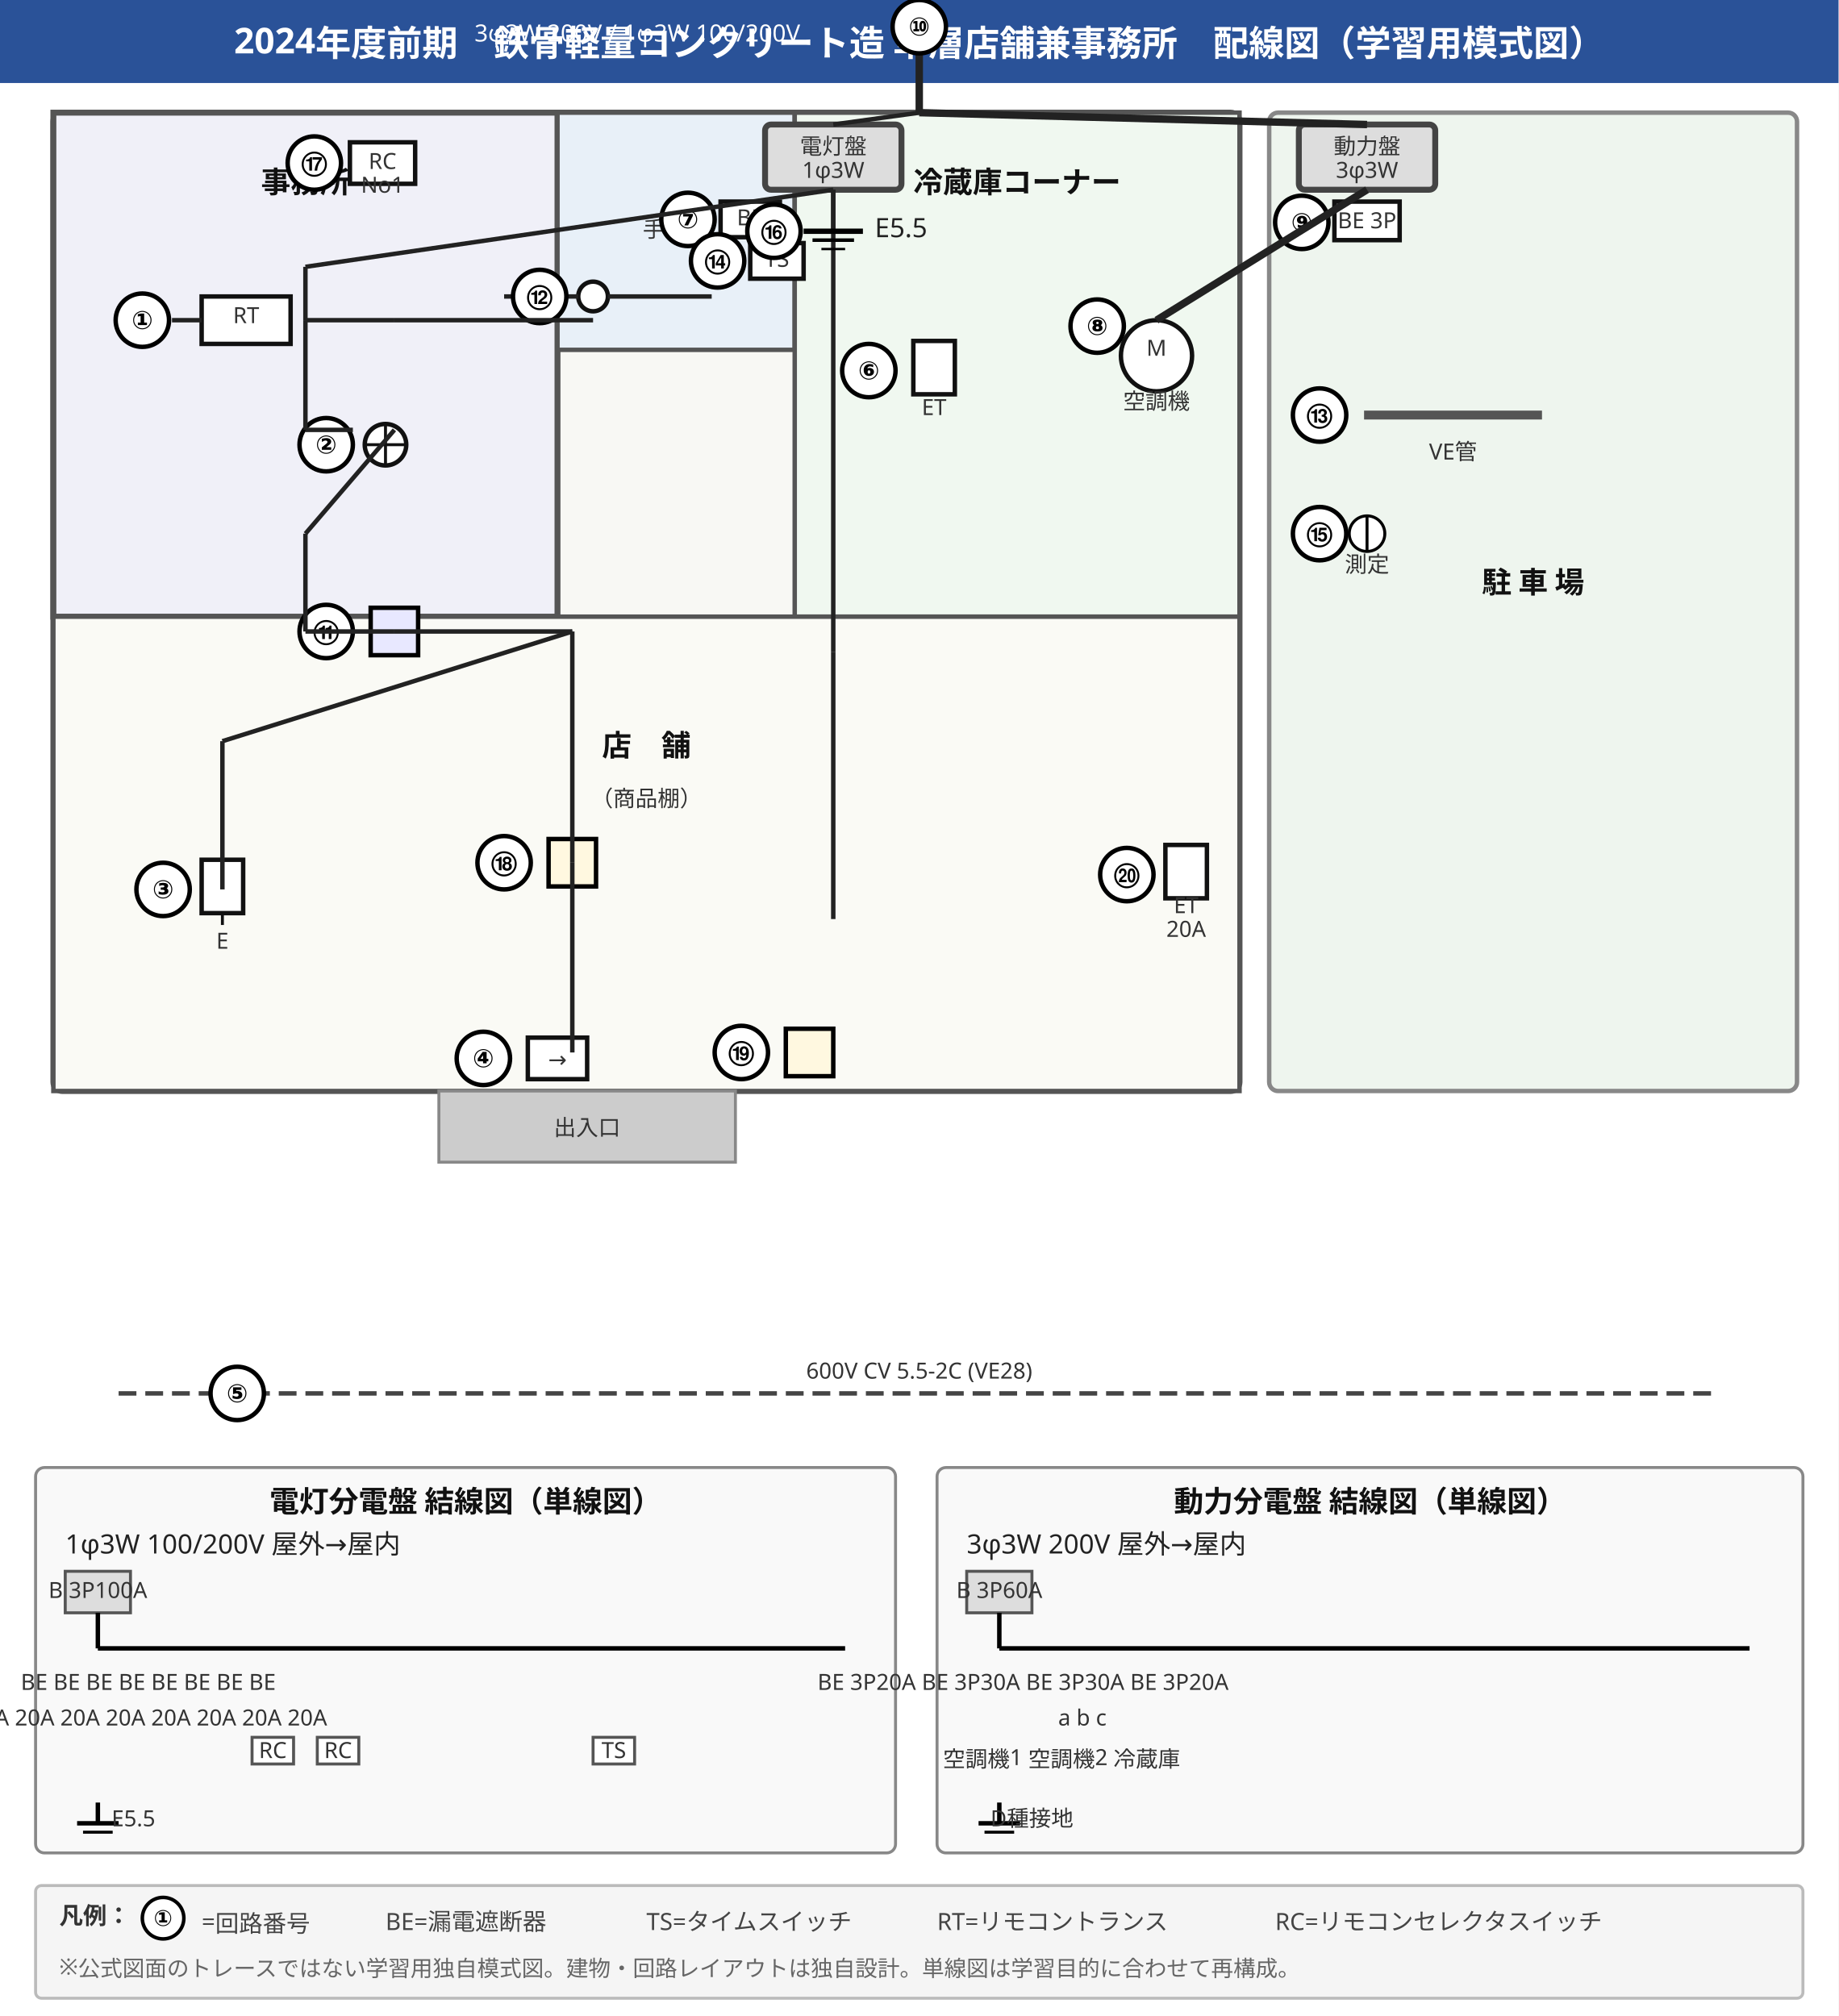
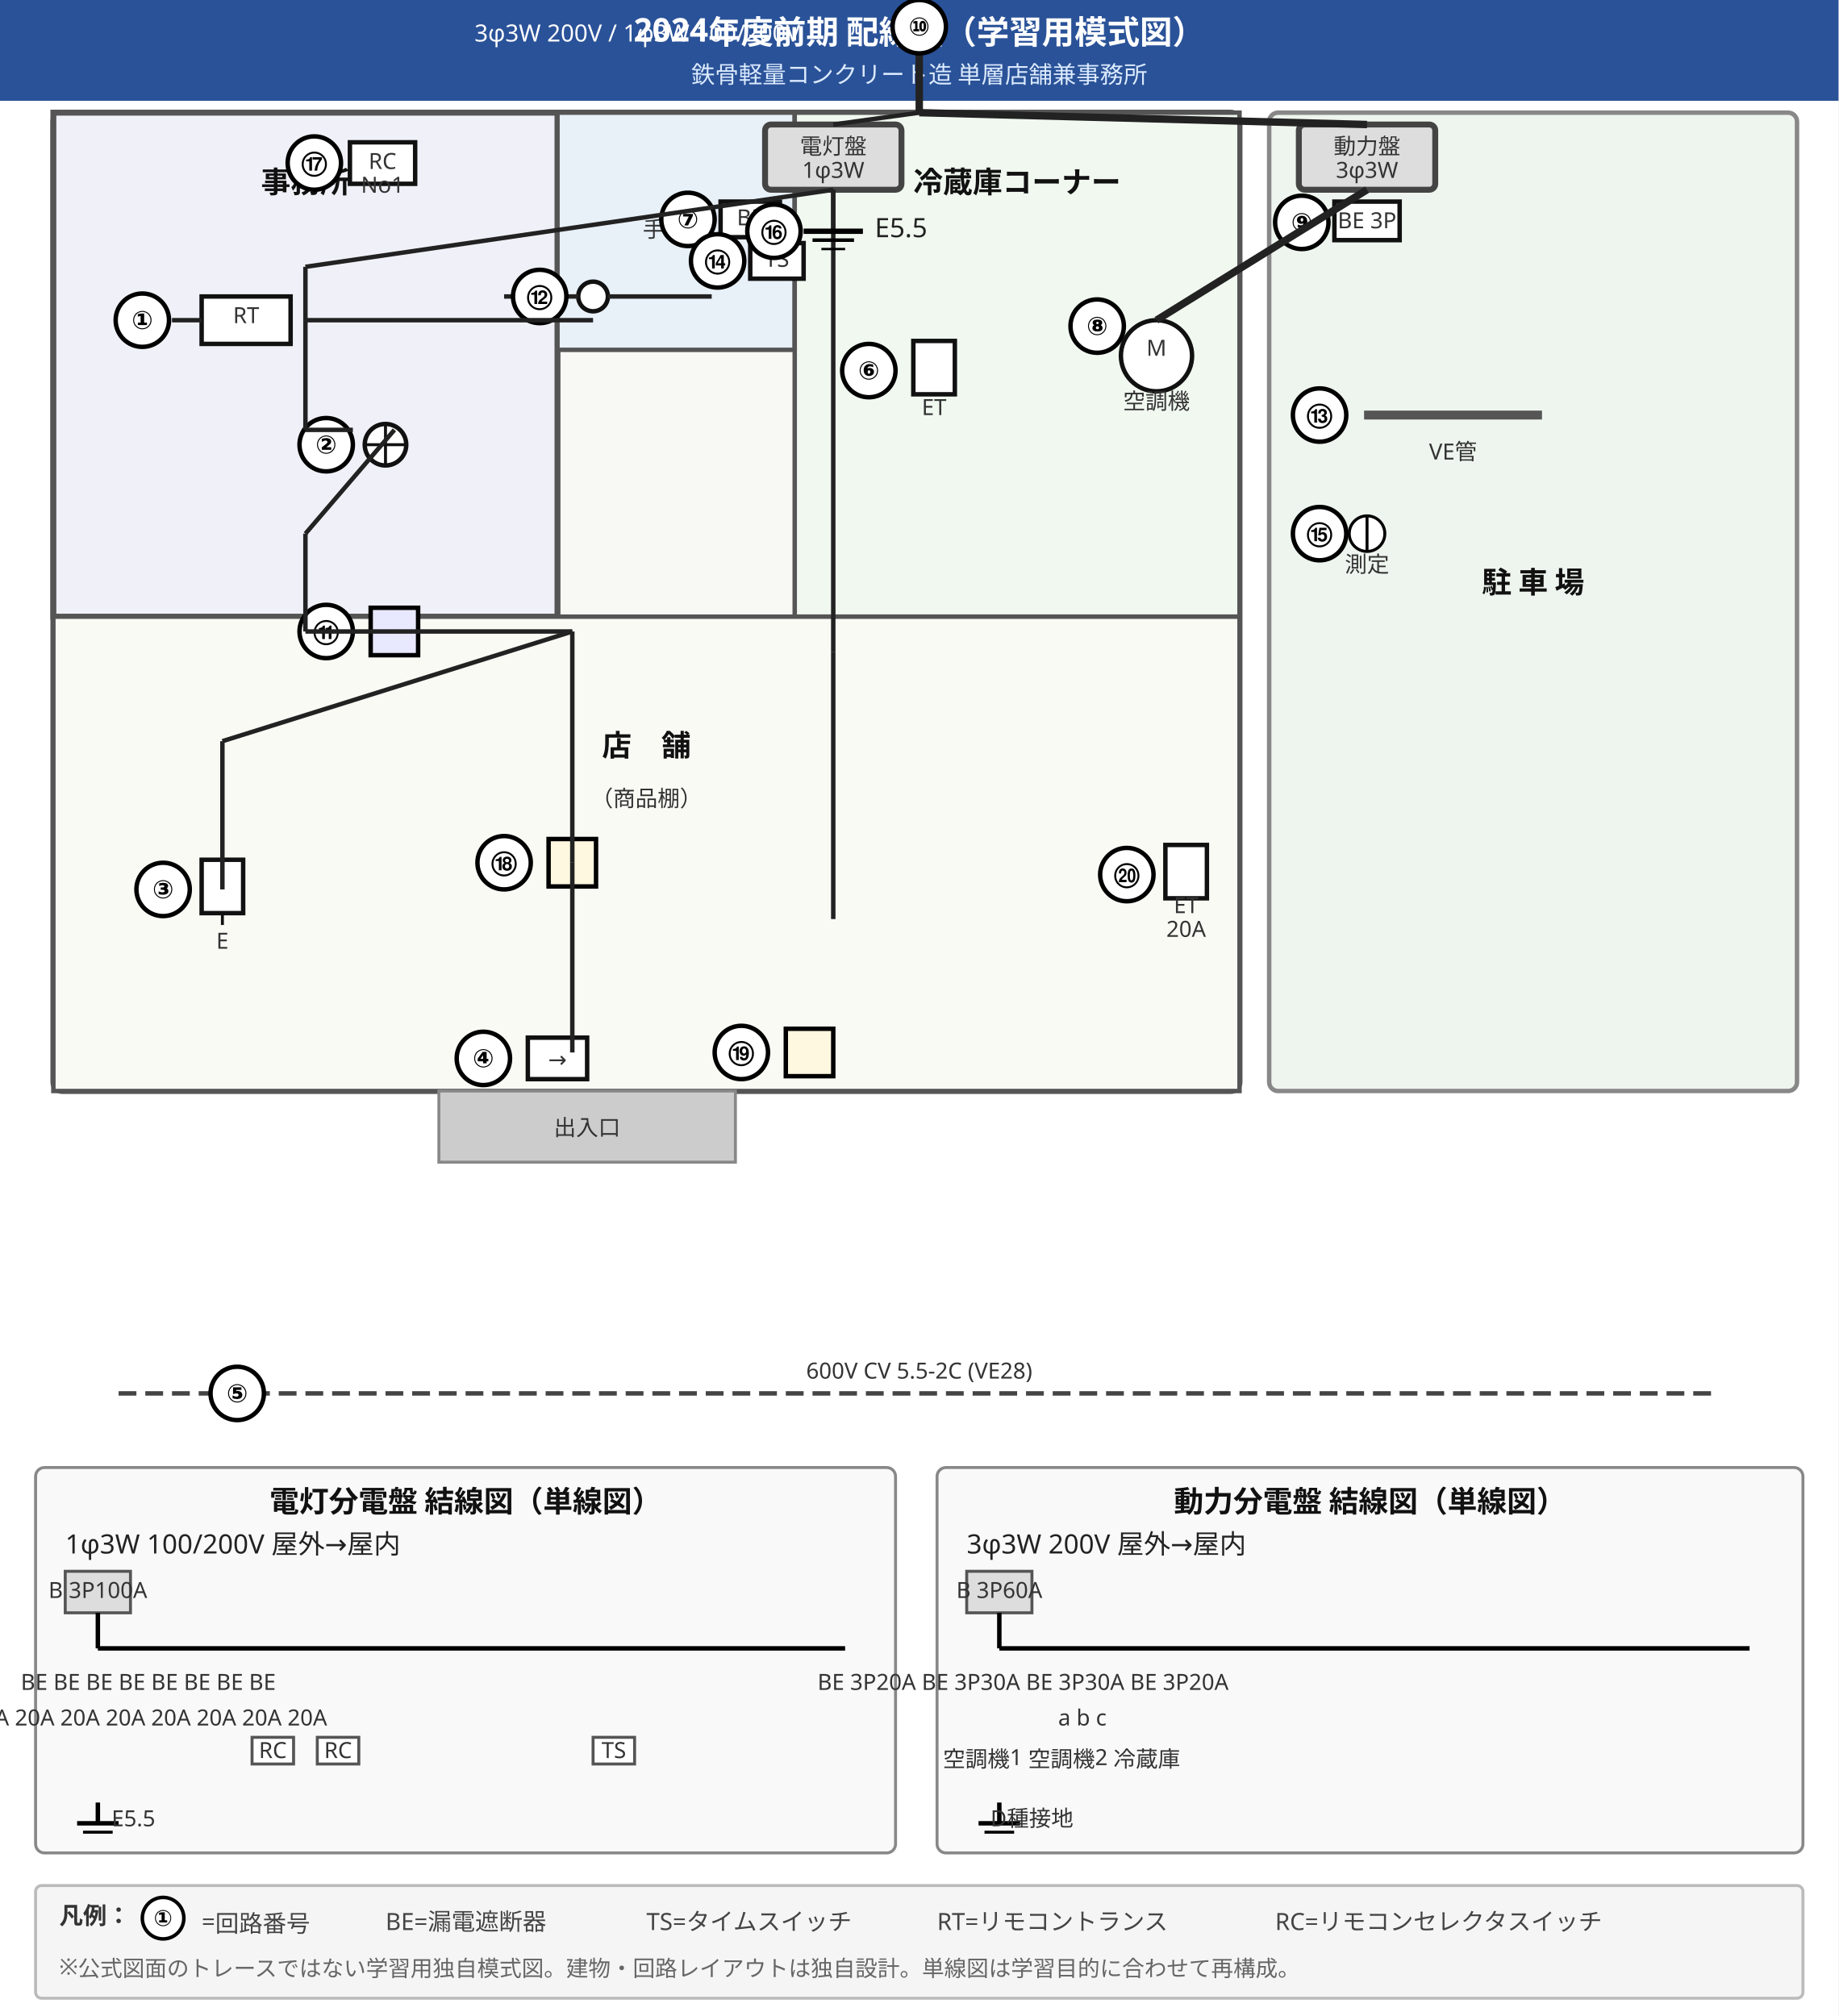
<svg xmlns="http://www.w3.org/2000/svg" viewBox="0 0 620 680" width="620" height="680">
  <style>
    text { font-family: sans-serif; }
    .room { fill: #f8f8f4; stroke: #555; stroke-width: 2; }
    .outdoor { fill: #eef5ee; stroke: #888; stroke-width: 1.5; }
    .panel { fill: #ddd; stroke: #444; stroke-width: 2; }
    .wire { stroke: #222; stroke-width: 1.5; fill: none; }
    .wire2 { stroke: #222; stroke-width: 2.5; fill: none; }
    .dash { stroke: #444; stroke-width: 1.5; fill: none; stroke-dasharray: 6,3; }
    .sym { fill: white; stroke: #111; stroke-width: 1.5; }
    .nc { fill: white; stroke: #000; stroke-width: 1.5; }
    .nt { font-size: 8.5px; font-weight: bold; fill: #000; text-anchor: middle; dominant-baseline: central; }
    .rt { font-size: 9px; fill: #222; }
    .rb { font-size: 10px; font-weight: bold; fill: #111; text-anchor: middle; }
    .rs { font-size: 8px; fill: #444; }
    .rc { font-size: 7.5px; fill: #333; text-anchor: middle; }
  </style>
  <rect x="0" y="0" width="620" height="680" fill="#fff" />
-   <rect x="0" y="0" width="620" height="28" fill="#2a5298" />
-   <text x="310" y="18" text-anchor="middle" font-size="12" font-weight="bold" fill="white">2024年度前期　鉄骨軽量コンクリート造 単層店舗兼事務所　配線図（学習用模式図）</text>
+   <rect x="0" y="0" width="620" height="34" fill="#2a5298" />
+   <text x="310" y="14" text-anchor="middle" font-size="11" font-weight="bold" fill="white">2024年度前期 配線図（学習用模式図）</text>
+   <text x="310" y="28" text-anchor="middle" font-size="8" fill="#dbeafe">鉄骨軽量コンクリート造 単層店舗兼事務所</text>
  <rect x="18" y="38" width="400" height="330" class="room" rx="3" />
  <rect x="18" y="38" width="170" height="170" fill="#f0f0f8" stroke="#555" stroke-width="2" />
  <text x="103" y="65" class="rb">事務所</text>
  <rect x="188" y="38" width="80" height="80" fill="#e8f0f8" stroke="#555" stroke-width="1.5" />
  <text x="228" y="80" class="rc" font-size="9px">手洗い</text>
  <rect x="268" y="38" width="150" height="170" fill="#f0f8f0" stroke="#555" stroke-width="1.5" />
  <text x="343" y="65" class="rb" font-size="9px">冷蔵庫コーナー</text>
  <rect x="18" y="208" width="400" height="160" fill="#fafaf5" stroke="#555" stroke-width="1.5" />
  <text x="218" y="255" class="rb">店　舗</text>
  <text x="218" y="272" class="rc" font-size="9px">（商品棚）</text>
  <rect x="148" y="368" width="100" height="24" fill="#ccc" stroke="#888" stroke-width="1" />
  <text x="198" y="383" class="rc" font-size="9px" fill="#333">出入口</text>
  <rect x="428" y="38" width="178" height="330" class="outdoor" rx="3" />
  <text x="517" y="200" class="rb" fill="#444">駐 車 場</text>
  <line x1="310" y1="0" x2="310" y2="38" class="wire2" />
  <text x="160" y="14" font-size="8px" fill="white">3φ3W 200V / 1φ3W 100/200V</text>
  <circle cx="310" cy="9" r="9" class="nc" />
  <text x="310" y="9" class="nt">⑩</text>
  <rect x="258" y="42" width="46" height="22" class="panel" rx="2" />
  <text x="281" y="52" class="rc" font-size="8px">電灯盤</text>
  <text x="281" y="60" class="rc" font-size="7px">1φ3W</text>
  <rect x="438" y="42" width="46" height="22" class="panel" rx="2" />
  <text x="461" y="52" class="rc" font-size="8px">動力盤</text>
  <text x="461" y="60" class="rc" font-size="7px">3φ3W</text>
  <line x1="310" y1="38" x2="281" y2="42" class="wire" />
  <line x1="310" y1="38" x2="461" y2="42" class="wire2" />
  <rect x="68" y="100" width="30" height="16" class="sym" />
  <text x="83" y="109" class="rc" font-size="8px">RT</text>
  <line x1="68" y1="108" x2="58" y2="108" class="wire" />
  <circle cx="48" cy="108" r="9" class="nc" />
  <text x="48" y="108" class="nt">①</text>
  <circle cx="130" cy="150" r="7" class="sym" />
  <line x1="123" y1="150" x2="137" y2="150" stroke="#111" stroke-width="1" />
  <line x1="130" y1="143" x2="130" y2="157" stroke="#111" stroke-width="1" />
  <circle cx="110" cy="150" r="9" class="nc" />
  <text x="110" y="150" class="nt">②</text>
  <rect x="68" y="290" width="14" height="18" class="sym" />
  <line x1="75" y1="308" x2="75" y2="312" stroke="#111" stroke-width="1" />
  <text x="75" y="320" class="rc" font-size="7.5px">E</text>
  <circle cx="55" cy="300" r="9" class="nc" />
  <text x="55" y="300" class="nt">③</text>
  <rect x="178" y="350" width="20" height="14" class="sym" />
  <text x="188" y="360" class="rc" font-size="8px" text-anchor="middle">→</text>
  <circle cx="163" cy="357" r="9" class="nc" />
  <text x="163" y="357" class="nt">④</text>
  <line x1="40" y1="470" x2="580" y2="470" class="dash" />
  <text x="310" y="465" class="rc" font-size="8px" text-anchor="middle">600V CV 5.5-2C (VE28)</text>
  <circle cx="80" cy="470" r="9" class="nc" />
  <text x="80" y="470" class="nt">⑤</text>
  <rect x="308" y="115" width="14" height="18" class="sym" />
  <text x="315" y="140" class="rc" font-size="7.5px">ET</text>
  <circle cx="293" cy="125" r="9" class="nc" />
  <text x="293" y="125" class="nt">⑥</text>
  <rect x="243" y="68" width="20" height="12" class="sym" />
  <text x="253" y="76" class="rc" font-size="7.5px">BE</text>
  <circle cx="232" cy="74" r="9" class="nc" />
  <text x="232" y="74" class="nt">⑦</text>
  <circle cx="390" cy="120" r="12" class="sym" />
  <text x="390" y="120" class="rc" font-size="9px" text-anchor="middle">M</text>
  <text x="390" y="138" class="rc" font-size="7.5px" text-anchor="middle">空調機</text>
  <circle cx="370" cy="110" r="9" class="nc" />
  <text x="370" y="110" class="nt">⑧</text>
  <rect x="450" y="68" width="22" height="13" class="sym" />
  <text x="461" y="77" class="rc" font-size="7px">BE 3P</text>
  <circle cx="439" cy="75" r="9" class="nc" />
  <text x="439" y="75" class="nt">⑨</text>
  <line x1="281" y1="64" x2="103" y2="90" class="wire" />
  <line x1="281" y1="64" x2="281" y2="220" class="wire" />
  <line x1="461" y1="64" x2="390" y2="108" class="wire2" />
  <rect x="125" y="205" width="16" height="16" fill="#e8e8ff" stroke="#000" stroke-width="1.5" />
  <circle cx="110" cy="213" r="9" class="nc" />
  <text x="110" y="213" class="nt">⑪</text>
  <circle cx="200" cy="100" r="5" class="sym" />
  <line x1="170" y1="100" x2="195" y2="100" class="wire" />
  <line x1="205" y1="100" x2="240" y2="100" class="wire" />
  <circle cx="182" cy="100" r="9" class="nc" />
  <text x="182" y="100" class="nt">⑫</text>
  <line x1="460" y1="140" x2="520" y2="140" stroke="#555" stroke-width="3" />
  <text x="490" y="155" class="rc" font-size="7.5px" text-anchor="middle">VE管</text>
  <circle cx="445" cy="140" r="9" class="nc" />
  <text x="445" y="140" class="nt">⑬</text>
  <rect x="253" y="82" width="18" height="12" class="sym" />
  <text x="262" y="90" class="rc" font-size="7.5px">TS</text>
  <circle cx="242" cy="88" r="9" class="nc" />
  <text x="242" y="88" class="nt">⑭</text>
  <circle cx="461" cy="180" r="6" fill="white" stroke="#000" stroke-width="1" />
  <line x1="461" y1="174" x2="461" y2="186" stroke="#000" stroke-width="1" />
  <text x="461" y="193" class="rc" font-size="7.5px" text-anchor="middle">測定</text>
  <circle cx="445" cy="180" r="9" class="nc" />
  <text x="445" y="180" class="nt">⑮</text>
  <line x1="281" y1="64" x2="281" y2="78" class="wire" />
  <line x1="271" y1="78" x2="291" y2="78" stroke="#000" stroke-width="1.8" />
  <line x1="274" y1="81" x2="288" y2="81" stroke="#000" stroke-width="1.2" />
  <line x1="277" y1="84" x2="285" y2="84" stroke="#000" stroke-width="0.8" />
  <text x="295" y="80" class="rt" font-size="7.5px">E5.5</text>
  <circle cx="261" cy="78" r="9" class="nc" />
  <text x="261" y="78" class="nt">⑯</text>
  <rect x="118" y="48" width="22" height="14" class="sym" />
  <text x="129" y="57" class="rc" font-size="7.5px">RC</text>
  <text x="129" y="65" class="rc" font-size="7px">No1</text>
  <circle cx="106" cy="55" r="9" class="nc" />
  <text x="106" y="55" class="nt">⑰</text>
  <rect x="185" y="283" width="16" height="16" fill="#fff8e0" stroke="#000" stroke-width="1.5" />
  <circle cx="170" cy="291" r="9" class="nc" />
  <text x="170" y="291" class="nt">⑱</text>
  <rect x="265" y="347" width="16" height="16" fill="#fff8e0" stroke="#000" stroke-width="1.5" />
  <circle cx="250" cy="355" r="9" class="nc" />
  <text x="250" y="355" class="nt">⑲</text>
  <rect x="393" y="285" width="14" height="18" class="sym" />
  <text x="400" y="308" class="rc" font-size="7.5px">ET</text>
  <text x="400" y="316" class="rc" font-size="7px">20A</text>
  <circle cx="380" cy="295" r="9" class="nc" />
  <text x="380" y="295" class="nt">⑳</text>
  <line x1="103" y1="90" x2="103" y2="108" class="wire" />
  <line x1="133" y1="108" x2="200" y2="108" class="wire" />
  <line x1="103" y1="108" x2="133" y2="108" class="wire" />
  <line x1="103" y1="108" x2="103" y2="145" class="wire" />
  <line x1="103" y1="145" x2="119" y2="145" class="wire" />
  <line x1="133" y1="145" x2="103" y2="180" class="wire" />
  <line x1="103" y1="180" x2="103" y2="213" class="wire" />
  <line x1="103" y1="213" x2="133" y2="213" class="wire" />
  <line x1="133" y1="213" x2="193" y2="213" class="wire" />
  <line x1="193" y1="213" x2="193" y2="291" class="wire" />
  <line x1="193" y1="291" x2="193" y2="355" class="wire" />
  <line x1="193" y1="291" x2="193" y2="291" class="wire" />
  <line x1="281" y1="220" x2="281" y2="310" class="wire" />
  <line x1="75" y1="300" x2="75" y2="250" class="wire" />
  <line x1="75" y1="250" x2="193" y2="213" class="wire" />
  <rect x="12" y="495" width="290" height="130" fill="#f9f9f9" stroke="#888" stroke-width="1" rx="3" />
  <text x="157" y="510" class="rb" font-size="9px">電灯分電盤 結線図（単線図）</text>
  <text x="22" y="524" class="rt" font-size="8px">1φ3W 100/200V 屋外→屋内</text>
  <rect x="22" y="530" width="22" height="14" fill="#ddd" stroke="#555" stroke-width="1" />
  <text x="33" y="539" class="rc" font-size="7px">B 3P100A</text>
  <line x1="33" y1="544" x2="33" y2="556" stroke="#000" stroke-width="1.5" />
  <line x1="33" y1="556" x2="285" y2="556" stroke="#000" stroke-width="1.5" />
  <text x="50" y="570" class="rc" font-size="7.5px">BE BE BE BE BE BE BE BE</text>
  <text x="50" y="582" class="rc" font-size="7px">30A 20A 20A 20A 20A 20A 20A 20A</text>
  <rect x="200" y="586" width="14" height="9" fill="white" stroke="#555" stroke-width="1" />
  <text x="207" y="593" class="rc" font-size="6.5px">TS</text>
  <rect x="85" y="586" width="14" height="9" fill="white" stroke="#555" stroke-width="1" />
  <text x="92" y="593" class="rc" font-size="6.5px">RC</text>
  <rect x="107" y="586" width="14" height="9" fill="white" stroke="#555" stroke-width="1" />
  <text x="114" y="593" class="rc" font-size="6.5px">RC</text>
  <line x1="33" y1="608" x2="33" y2="615" stroke="#000" stroke-width="1.5" />
  <line x1="26" y1="615" x2="40" y2="615" stroke="#000" stroke-width="1.5" />
  <line x1="28" y1="618" x2="38" y2="618" stroke="#000" stroke-width="1" />
  <text x="45" y="616" class="rc" font-size="7px">E5.5</text>
  <rect x="316" y="495" width="292" height="130" fill="#f9f9f9" stroke="#888" stroke-width="1" rx="3" />
  <text x="462" y="510" class="rb" font-size="9px">動力分電盤 結線図（単線図）</text>
  <text x="326" y="524" class="rt" font-size="8px">3φ3W 200V 屋外→屋内</text>
  <rect x="326" y="530" width="22" height="14" fill="#ddd" stroke="#555" stroke-width="1" />
  <text x="337" y="539" class="rc" font-size="7px">B 3P60A</text>
  <line x1="337" y1="544" x2="337" y2="556" stroke="#000" stroke-width="1.5" />
  <line x1="337" y1="556" x2="590" y2="556" stroke="#000" stroke-width="1.5" />
  <text x="345" y="570" class="rc" font-size="7.5px">BE 3P20A  BE 3P30A  BE 3P30A  BE 3P20A</text>
  <text x="365" y="582" class="rc" font-size="7px">a          b         c</text>
  <text x="358" y="596" class="rc" font-size="7px">空調機1   空調機2   冷蔵庫</text>
  <line x1="337" y1="608" x2="337" y2="615" stroke="#000" stroke-width="1.5" />
  <line x1="330" y1="615" x2="344" y2="615" stroke="#000" stroke-width="1.5" />
  <line x1="332" y1="618" x2="342" y2="618" stroke="#000" stroke-width="1" />
  <text x="348" y="616" class="rc" font-size="7px">D種接地</text>
  <rect x="12" y="636" width="596" height="38" fill="#f5f5f5" stroke="#bbb" stroke-width="1" rx="2" />
  <text x="20" y="649" font-size="8px" font-weight="bold" fill="#333">凡例：</text>
  <circle cx="55" cy="647" r="7" fill="white" stroke="#000" stroke-width="1.2" />
  <text x="55" y="647" font-size="7.5px" font-weight="bold" fill="#000" text-anchor="middle" dominant-baseline="central">①</text>
  <text x="68" y="651" font-size="8px" fill="#444">=回路番号</text>
  <text x="130" y="651" font-size="8px" fill="#444">BE=漏電遮断器</text>
  <text x="218" y="651" font-size="8px" fill="#444">TS=タイムスイッチ</text>
  <text x="316" y="651" font-size="8px" fill="#444">RT=リモコントランス</text>
  <text x="430" y="651" font-size="8px" fill="#444">RC=リモコンセレクタスイッチ</text>
  <text x="20" y="666" font-size="7.5px" fill="#666">※公式図面のトレースではない学習用独自模式図。建物・回路レイアウトは独自設計。単線図は学習目的に合わせて再構成。</text>
</svg>
